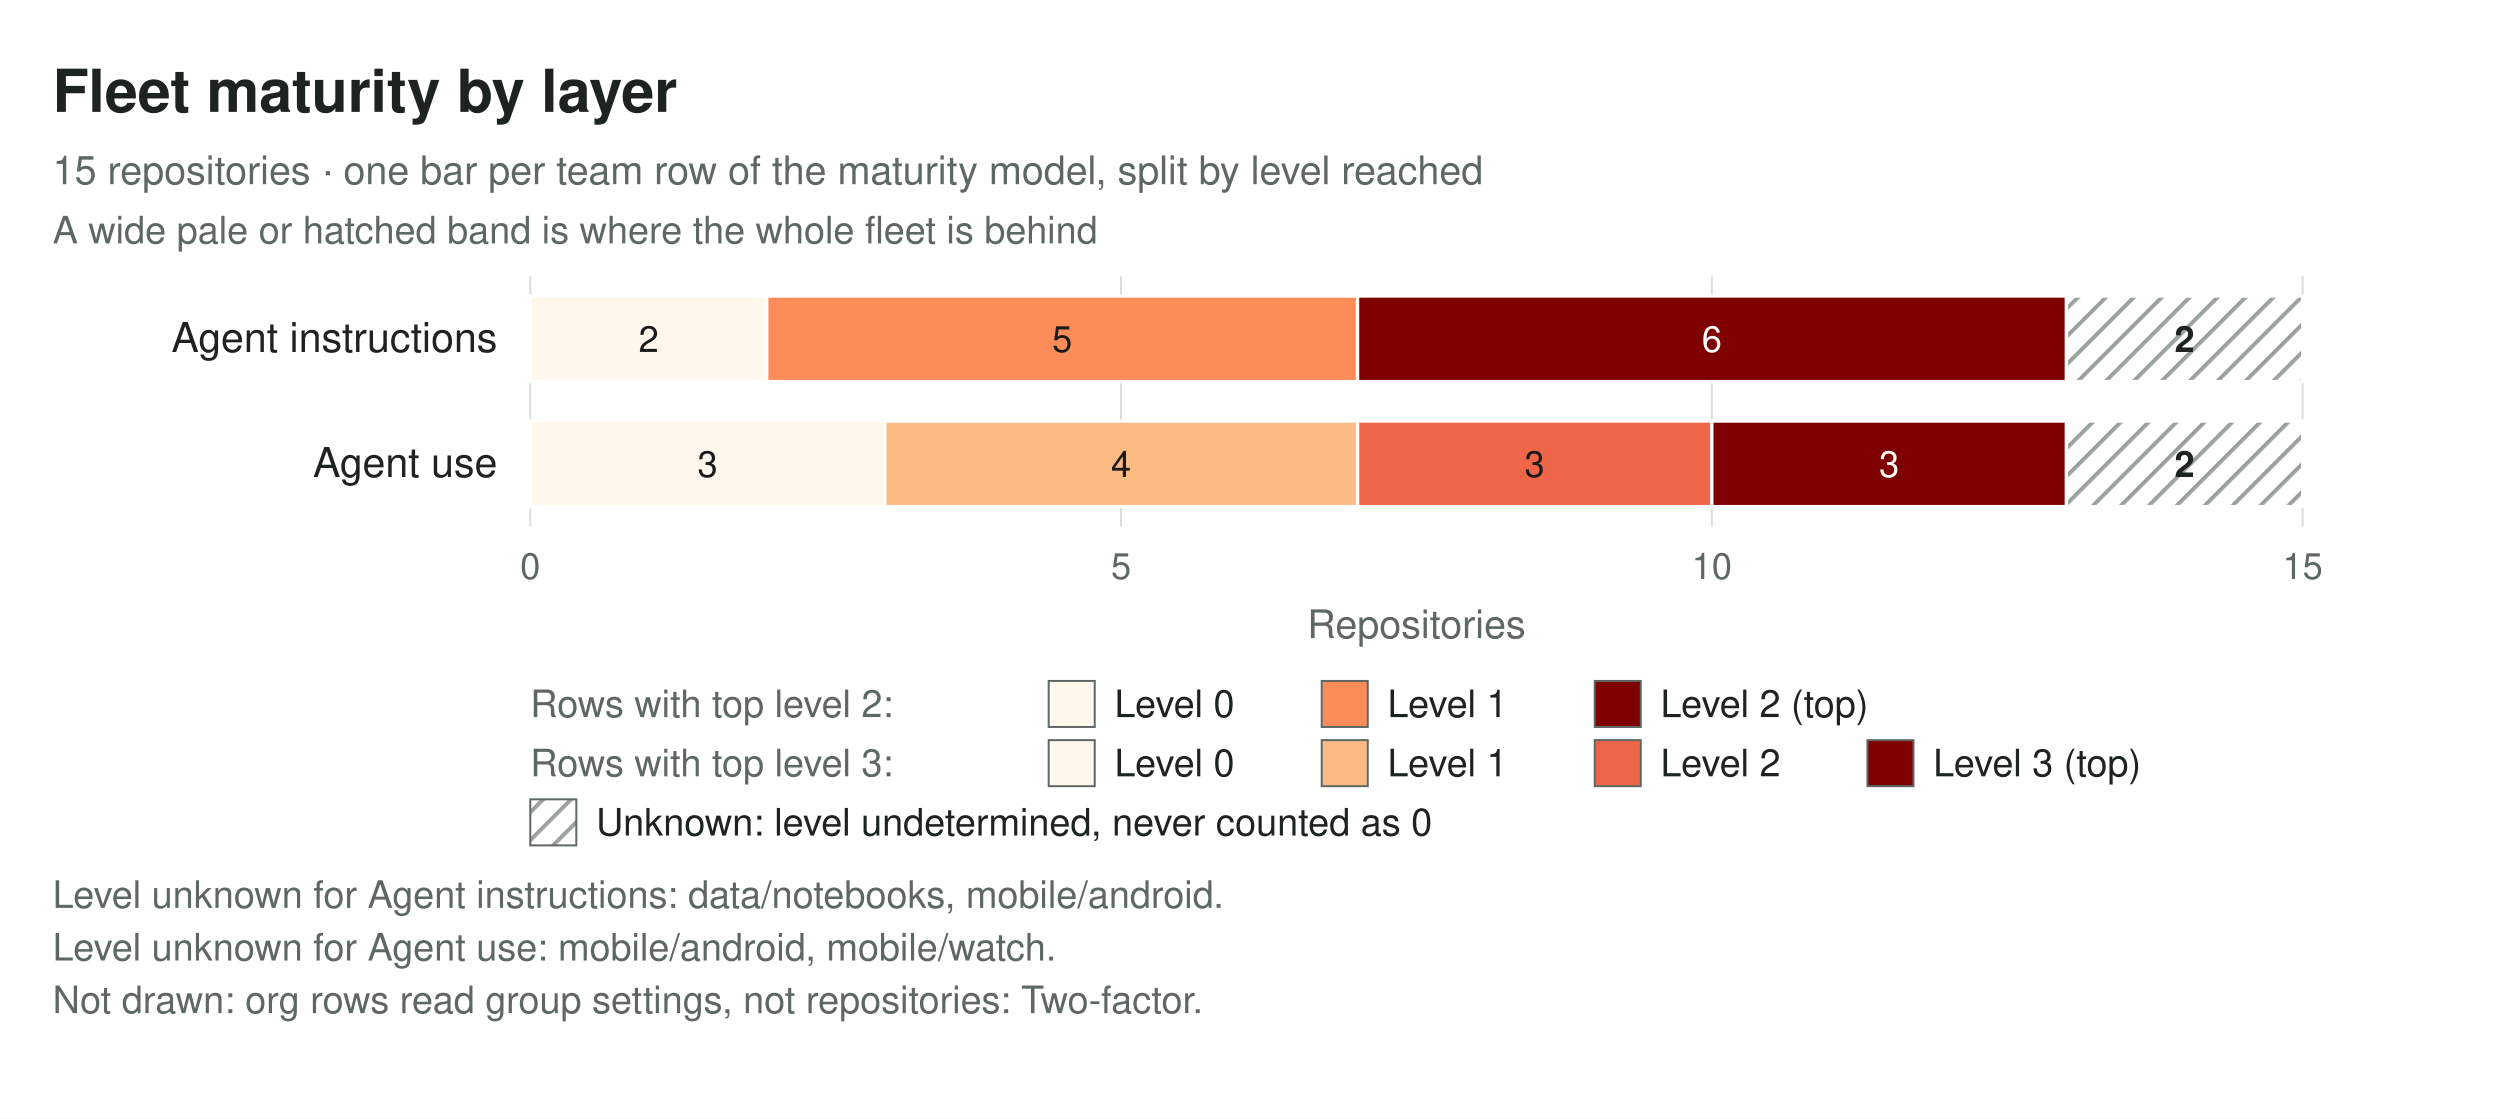
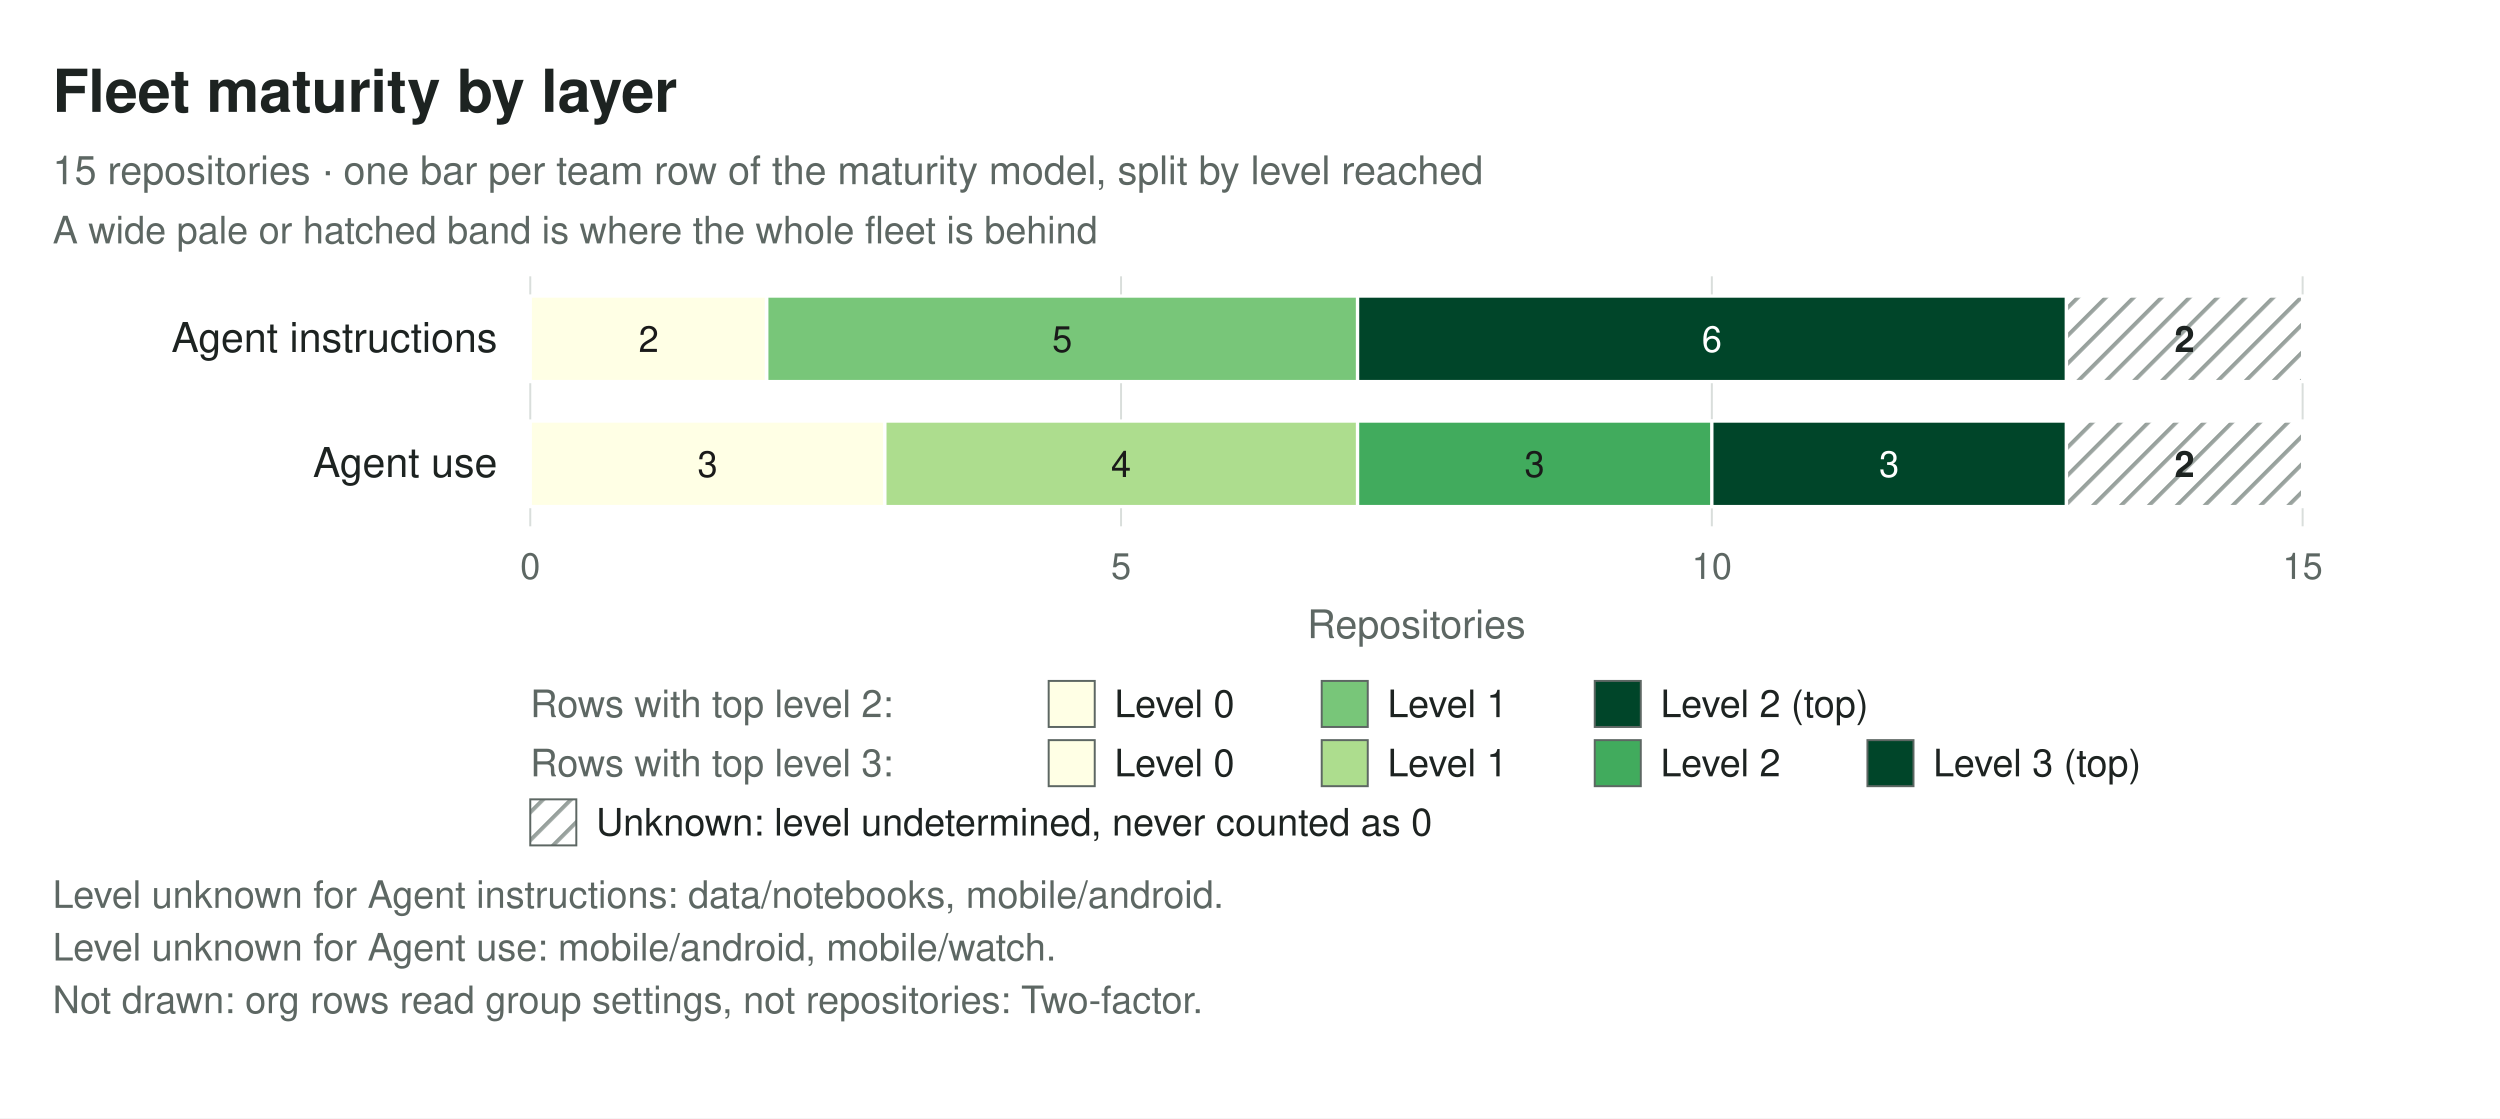
<svg xmlns="http://www.w3.org/2000/svg" viewBox="0 0 760 340" width="760" height="340" role="img">
  <style>text { font-family: -apple-system, BlinkMacSystemFont, "Segoe UI", Helvetica, Arial, sans-serif; }.t-bg,.f-bg{fill:#ffffff}.s-bg{stroke:#ffffff}.t-fg,.f-fg{fill:#1d2321}.s-fg{stroke:#1d2321}.t-muted,.f-muted{fill:#5d6763}.s-muted{stroke:#5d6763}.t-rule,.f-rule{fill:#d9dedb}.s-rule{stroke:#d9dedb}.t-accent,.f-accent{fill:#1f6f6b}.s-accent{stroke:#1f6f6b}.t-bad,.f-bad{fill:#b33a2e}.s-bad{stroke:#b33a2e}.t-warn,.f-warn{fill:#b7791f}.s-warn{stroke:#b7791f}.t-unk,.f-unk{fill:#9aa39f}.s-unk{stroke:#9aa39f}@media (prefers-color-scheme: dark){.t-bg,.f-bg{fill:#1a201e}.s-bg{stroke:#1a201e}.t-fg,.f-fg{fill:#e6ebe8}.s-fg{stroke:#e6ebe8}.t-muted,.f-muted{fill:#9aa5a0}.s-muted{stroke:#9aa5a0}.t-rule,.f-rule{fill:#2c3532}.s-rule{stroke:#2c3532}.t-accent,.f-accent{fill:#5fb8b1}.s-accent{stroke:#5fb8b1}.t-bad,.f-bad{fill:#ec7a6c}.s-bad{stroke:#ec7a6c}.t-warn,.f-warn{fill:#e0a84a}.s-warn{stroke:#e0a84a}.t-unk,.f-unk{fill:#5f6a66}.s-unk{stroke:#5f6a66}}</style>
  <defs>
    <pattern id="fleet-hatch" width="6" height="6" patternUnits="userSpaceOnUse" patternTransform="rotate(45)">
      <rect width="6" height="6" class="f-bg" />
      <line x1="0" y1="0" x2="0" y2="6" class="s-unk" stroke-width="2.4" />
    </pattern>
  </defs>
  <rect x="0" y="0" width="760" height="340" class="f-bg" />
  <text x="16.0" y="34.0" font-size="18" text-anchor="start" class="t-fg" font-weight="bold">Fleet maturity by layer</text>
  <text x="16.0" y="56.0" font-size="12" text-anchor="start" class="t-muted">15 repositories · one bar per team row of the maturity model, split by level reached</text>
  <text x="16.0" y="74.0" font-size="11.5" text-anchor="start" class="t-muted">A wide pale or hatched band is where the whole fleet is behind</text>
  <line x1="161.2" y1="84.0" x2="161.2" y2="160.0" class="s-rule" stroke-width="0.6" />
  <text x="161.2" y="176.0" font-size="11" text-anchor="middle" class="t-muted">0</text>
  <line x1="340.8" y1="84.0" x2="340.8" y2="160.0" class="s-rule" stroke-width="0.6" />
  <text x="340.8" y="176.0" font-size="11" text-anchor="middle" class="t-muted">5</text>
  <line x1="520.4" y1="84.0" x2="520.4" y2="160.0" class="s-rule" stroke-width="0.6" />
  <text x="520.4" y="176.0" font-size="11" text-anchor="middle" class="t-muted">10</text>
  <line x1="700.0" y1="84.0" x2="700.0" y2="160.0" class="s-rule" stroke-width="0.6" />
  <text x="700.0" y="176.0" font-size="11" text-anchor="middle" class="t-muted">15</text>
  <text x="151.2" y="107.0" font-size="12.5" text-anchor="end" class="t-fg">Agent instructions</text>
-   <rect x="161.2" y="90.0" width="71.8" height="26.0" fill="#fff7ec" class="s-bg" stroke-width="1" />
+   <rect x="161.2" y="90.0" width="71.8" height="26.0" fill="#ffffe5" class="s-bg" stroke-width="1" />
  <text x="197.2" y="107.0" font-size="11" fill="#1a1a1a" text-anchor="middle">2</text>
-   <rect x="233.1" y="90.0" width="179.6" height="26.0" fill="#fc8d59" class="s-bg" stroke-width="1" />
+   <rect x="233.1" y="90.0" width="179.6" height="26.0" fill="#78c679" class="s-bg" stroke-width="1" />
  <text x="322.9" y="107.0" font-size="11" fill="#1a1a1a" text-anchor="middle">5</text>
-   <rect x="412.7" y="90.0" width="215.5" height="26.0" fill="#7f0000" class="s-bg" stroke-width="1" />
+   <rect x="412.7" y="90.0" width="215.5" height="26.0" fill="#004529" class="s-bg" stroke-width="1" />
  <text x="520.4" y="107.0" font-size="11" fill="#ffffff" text-anchor="middle">6</text>
  <rect x="628.2" y="90.0" width="71.8" height="26.0" fill="url(#fleet-hatch)" class="s-bg" stroke-width="1" />
  <text x="664.1" y="107.0" font-size="11" text-anchor="middle" class="t-fg" font-weight="600">2</text>
  <text x="151.2" y="145.0" font-size="12.5" text-anchor="end" class="t-fg">Agent use</text>
-   <rect x="161.2" y="128.0" width="107.8" height="26.0" fill="#fff7ec" class="s-bg" stroke-width="1" />
+   <rect x="161.2" y="128.0" width="107.8" height="26.0" fill="#ffffe5" class="s-bg" stroke-width="1" />
  <text x="215.1" y="145.0" font-size="11" fill="#1a1a1a" text-anchor="middle">3</text>
-   <rect x="269.0" y="128.0" width="143.7" height="26.0" fill="#fdbb84" class="s-bg" stroke-width="1" />
+   <rect x="269.0" y="128.0" width="143.7" height="26.0" fill="#addd8e" class="s-bg" stroke-width="1" />
  <text x="340.8" y="145.0" font-size="11" fill="#1a1a1a" text-anchor="middle">4</text>
-   <rect x="412.7" y="128.0" width="107.8" height="26.0" fill="#ef6548" class="s-bg" stroke-width="1" />
+   <rect x="412.7" y="128.0" width="107.8" height="26.0" fill="#41ab5d" class="s-bg" stroke-width="1" />
  <text x="466.5" y="145.0" font-size="11" fill="#1a1a1a" text-anchor="middle">3</text>
-   <rect x="520.4" y="128.0" width="107.8" height="26.0" fill="#7f0000" class="s-bg" stroke-width="1" />
+   <rect x="520.4" y="128.0" width="107.8" height="26.0" fill="#004529" class="s-bg" stroke-width="1" />
  <text x="574.3" y="145.0" font-size="11" fill="#ffffff" text-anchor="middle">3</text>
  <rect x="628.2" y="128.0" width="71.8" height="26.0" fill="url(#fleet-hatch)" class="s-bg" stroke-width="1" />
  <text x="664.1" y="145.0" font-size="11" text-anchor="middle" class="t-fg" font-weight="600">2</text>
  <text x="430.6" y="194.0" font-size="12" text-anchor="middle" class="t-muted">Repositories</text>
  <text x="161.2" y="218.0" font-size="11.5" text-anchor="start" class="t-muted">Rows with top level 2:</text>
-   <rect x="318.8" y="207.0" width="14.0" height="14.0" fill="#fff7ec" class="s-muted" stroke-width="0.6" />
+   <rect x="318.8" y="207.0" width="14.0" height="14.0" fill="#ffffe5" class="s-muted" stroke-width="0.6" />
  <text x="338.8" y="218.0" font-size="11.5" text-anchor="start" class="t-fg">Level 0</text>
-   <rect x="401.8" y="207.0" width="14.0" height="14.0" fill="#fc8d59" class="s-muted" stroke-width="0.6" />
+   <rect x="401.8" y="207.0" width="14.0" height="14.0" fill="#78c679" class="s-muted" stroke-width="0.6" />
  <text x="421.8" y="218.0" font-size="11.5" text-anchor="start" class="t-fg">Level 1</text>
-   <rect x="484.8" y="207.0" width="14.0" height="14.0" fill="#7f0000" class="s-muted" stroke-width="0.6" />
+   <rect x="484.8" y="207.0" width="14.0" height="14.0" fill="#004529" class="s-muted" stroke-width="0.6" />
  <text x="504.8" y="218.0" font-size="11.5" text-anchor="start" class="t-fg">Level 2 (top)</text>
  <text x="161.2" y="236.0" font-size="11.5" text-anchor="start" class="t-muted">Rows with top level 3:</text>
-   <rect x="318.8" y="225.0" width="14.0" height="14.0" fill="#fff7ec" class="s-muted" stroke-width="0.6" />
+   <rect x="318.8" y="225.0" width="14.0" height="14.0" fill="#ffffe5" class="s-muted" stroke-width="0.6" />
  <text x="338.8" y="236.0" font-size="11.5" text-anchor="start" class="t-fg">Level 0</text>
-   <rect x="401.8" y="225.0" width="14.0" height="14.0" fill="#fdbb84" class="s-muted" stroke-width="0.6" />
+   <rect x="401.8" y="225.0" width="14.0" height="14.0" fill="#addd8e" class="s-muted" stroke-width="0.6" />
  <text x="421.8" y="236.0" font-size="11.5" text-anchor="start" class="t-fg">Level 1</text>
-   <rect x="484.8" y="225.0" width="14.0" height="14.0" fill="#ef6548" class="s-muted" stroke-width="0.6" />
+   <rect x="484.8" y="225.0" width="14.0" height="14.0" fill="#41ab5d" class="s-muted" stroke-width="0.6" />
  <text x="504.8" y="236.0" font-size="11.5" text-anchor="start" class="t-fg">Level 2</text>
-   <rect x="567.7" y="225.0" width="14.0" height="14.0" fill="#7f0000" class="s-muted" stroke-width="0.6" />
+   <rect x="567.7" y="225.0" width="14.0" height="14.0" fill="#004529" class="s-muted" stroke-width="0.6" />
  <text x="587.7" y="236.0" font-size="11.5" text-anchor="start" class="t-fg">Level 3 (top)</text>
  <rect x="161.2" y="243.0" width="14.0" height="14.0" fill="url(#fleet-hatch)" class="s-muted" stroke-width="0.6" />
  <text x="181.2" y="254.0" font-size="11.5" text-anchor="start" class="t-fg">Unknown: level undetermined, never counted as 0</text>
  <text x="16.0" y="276.0" font-size="11.5" text-anchor="start" class="t-muted">Level unknown for Agent instructions: data/notebooks, mobile/android.</text>
  <text x="16.0" y="292.0" font-size="11.5" text-anchor="start" class="t-muted">Level unknown for Agent use: mobile/android, mobile/watch.</text>
  <text x="16.0" y="308.0" font-size="11.5" text-anchor="start" class="t-muted">Not drawn: org rows read group settings, not repositories: Two-factor.</text>
</svg>
